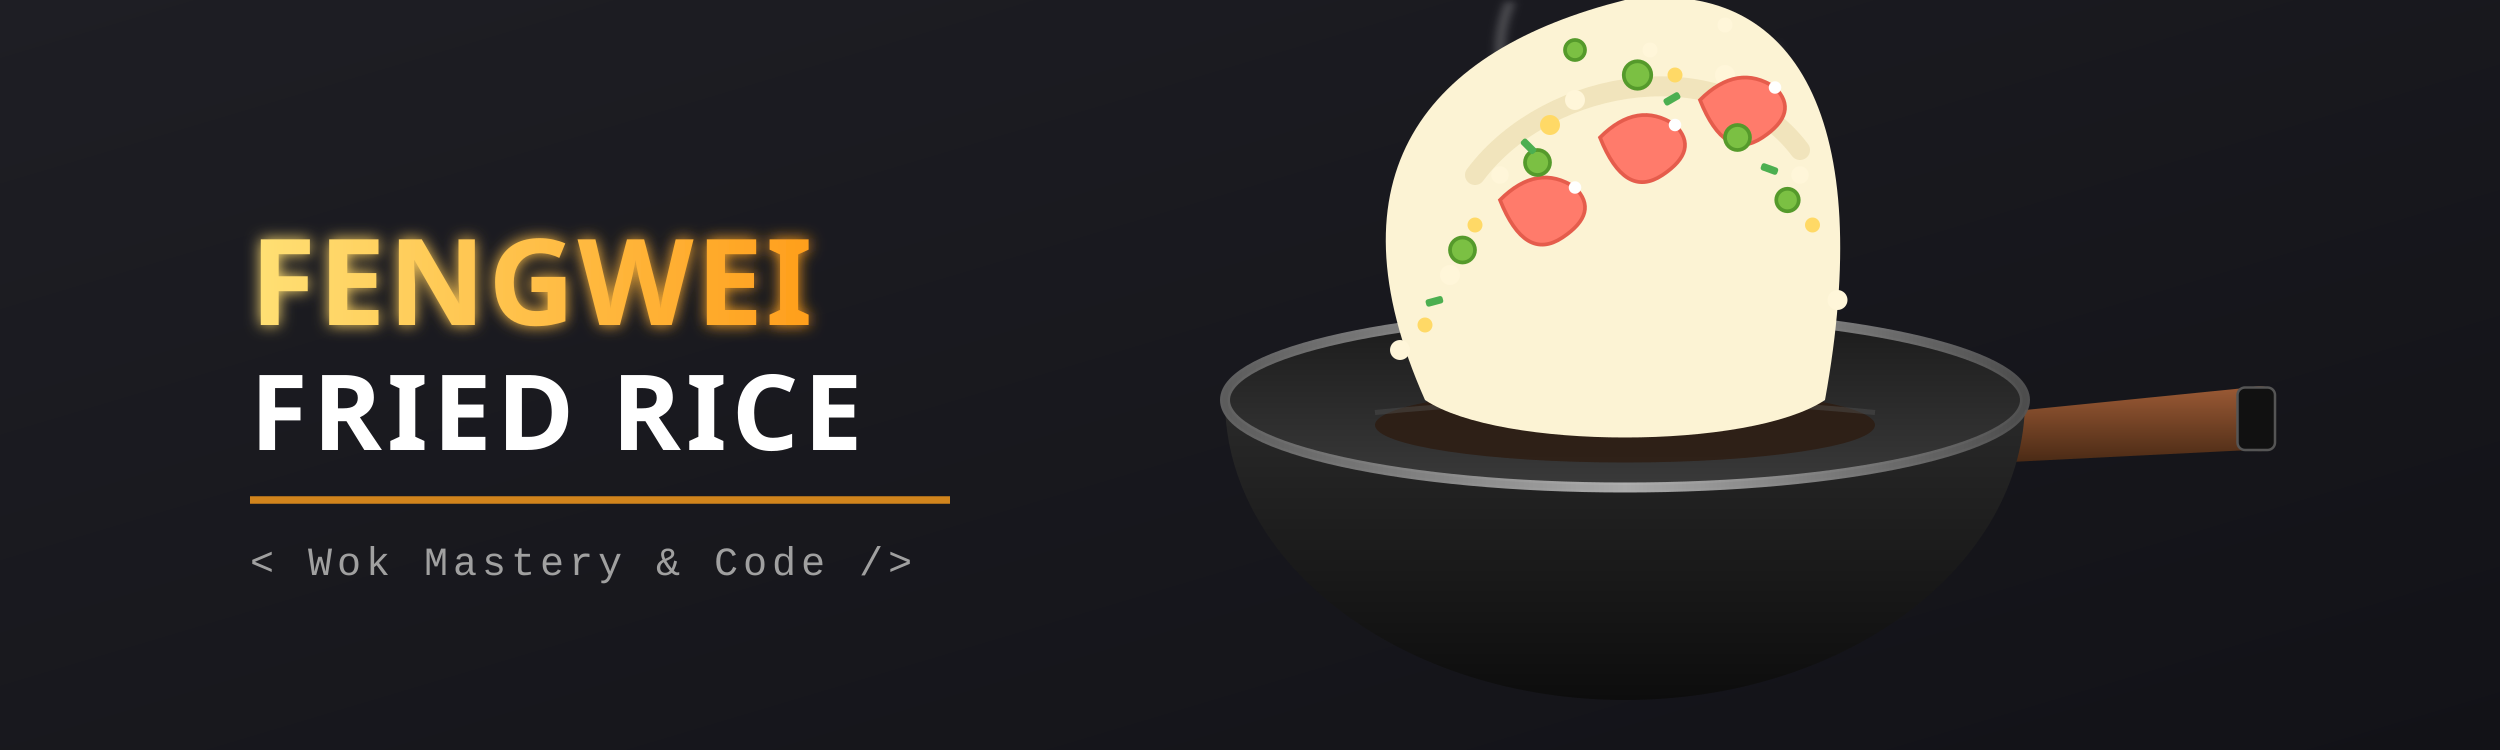
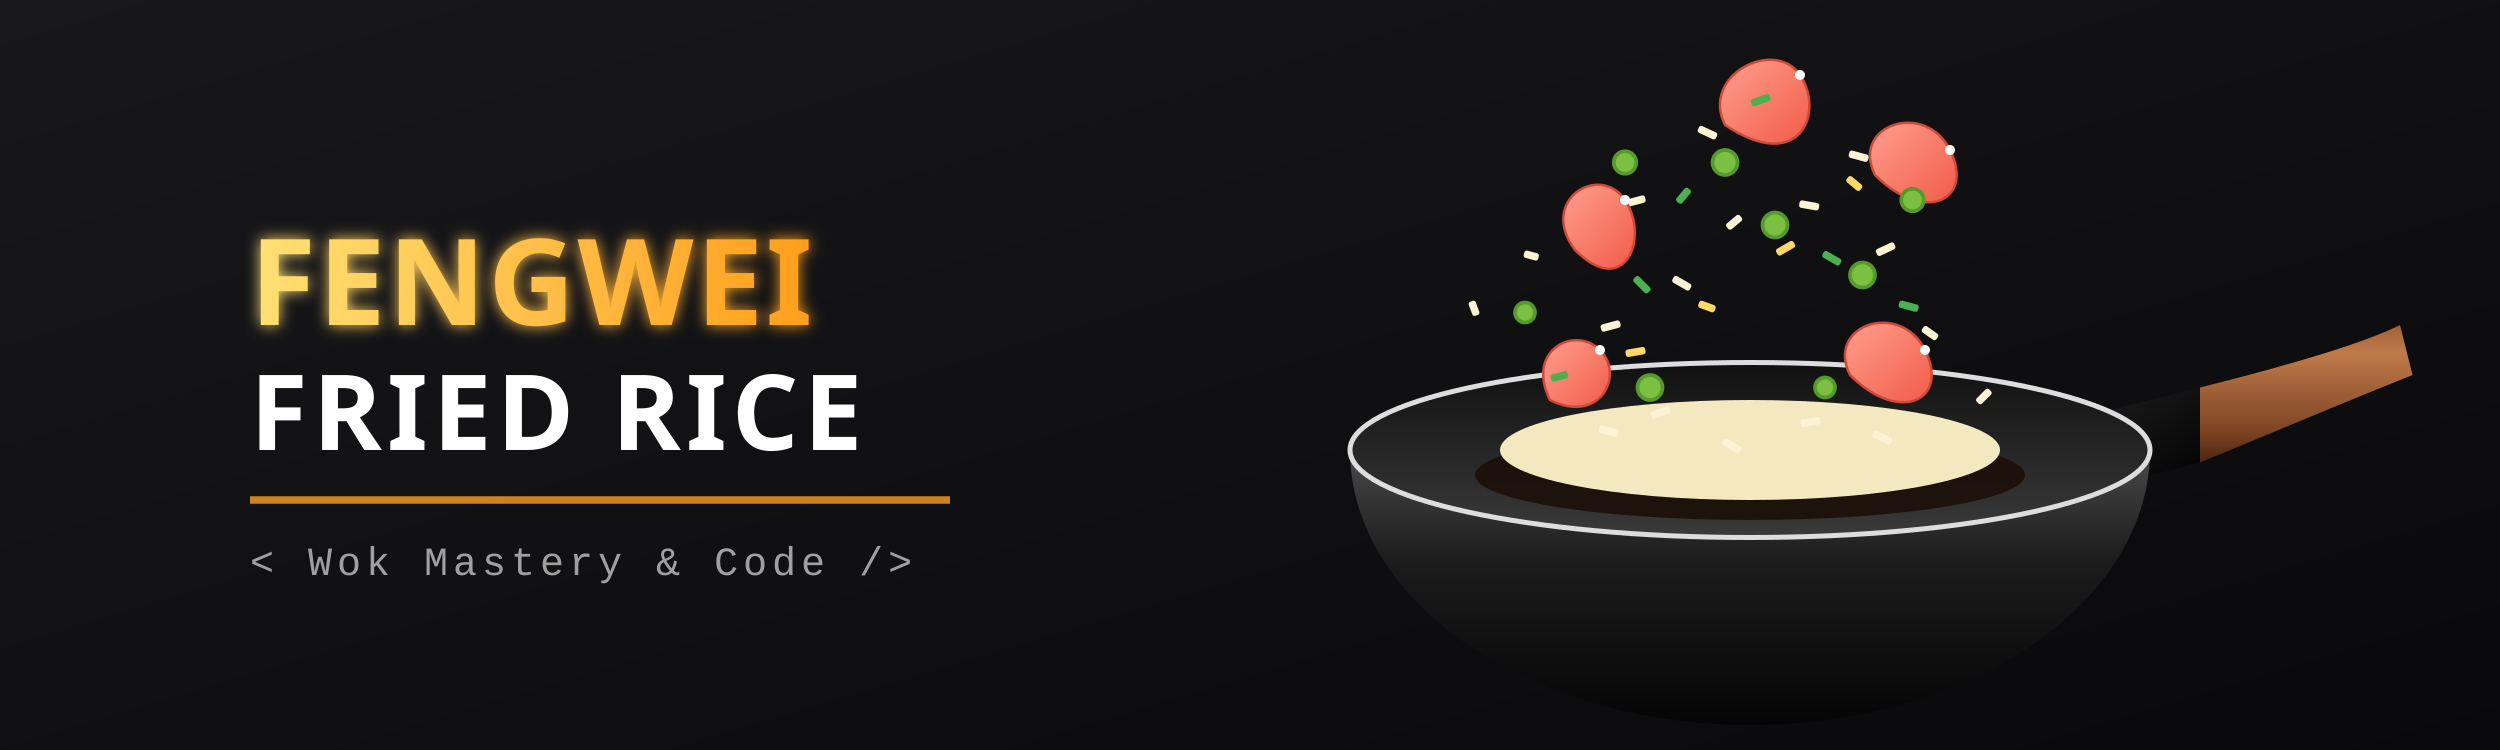
<svg xmlns="http://www.w3.org/2000/svg" width="1000" height="300" viewBox="0 0 1000 300">
  <defs>
    <linearGradient id="bgGrad" x1="0%" y1="0%" x2="100%" y2="100%">
-       <stop offset="0%" stop-color="#1e1e24" />
-       <stop offset="100%" stop-color="#121217" />
+       <stop offset="0%" stop-color="#18181b" />
+       <stop offset="100%" stop-color="#09090b" />
+     </linearGradient>
+     <linearGradient id="wokBody" x1="0%" y1="0%" x2="0%" y2="100%">
+       <stop offset="0%" stop-color="#4a4a4a" />
+       <stop offset="40%" stop-color="#1c1c1c" />
+       <stop offset="100%" stop-color="#050505" />
    </linearGradient>
    <linearGradient id="wokInner" x1="0%" y1="0%" x2="0%" y2="100%">
-       <stop offset="0%" stop-color="#1a1a1a" />
+       <stop offset="0%" stop-color="#111" />
      <stop offset="100%" stop-color="#3a3a3a" />
    </linearGradient>
-     <linearGradient id="wokBody" x1="0%" y1="0%" x2="0%" y2="100%">
-       <stop offset="0%" stop-color="#2a2a2a" />
-       <stop offset="100%" stop-color="#0d0d0d" />
+     <linearGradient id="metalNeck" x1="0%" y1="0%" x2="100%" y2="100%">
+       <stop offset="0%" stop-color="#222" />
+       <stop offset="100%" stop-color="#000" />
    </linearGradient>
-     <linearGradient id="rim" x1="0%" y1="0%" x2="100%" y2="0%">
-       <stop offset="0%" stop-color="#666" />
-       <stop offset="50%" stop-color="#bbb" />
-       <stop offset="100%" stop-color="#555" />
+     <linearGradient id="woodHandle" x1="0%" y1="0%" x2="0%" y2="100%">
+       <stop offset="0%" stop-color="#a06037" />
+       <stop offset="20%" stop-color="#c07b4b" />
+       <stop offset="80%" stop-color="#7a4121" />
+       <stop offset="100%" stop-color="#4a2510" />
    </linearGradient>
-     <linearGradient id="handleGrad" x1="0%" y1="0%" x2="0%" y2="100%">
-       <stop offset="0%" stop-color="#9b5a35" />
-       <stop offset="100%" stop-color="#4a2a15" />
+     <linearGradient id="shrimpColor" x1="0%" y1="0%" x2="100%" y2="100%">
+       <stop offset="0%" stop-color="#ff9e8e" />
+       <stop offset="100%" stop-color="#f25c48" />
    </linearGradient>
    <linearGradient id="textGrad" x1="0%" y1="0%" x2="100%" y2="0%">
      <stop offset="0%" stop-color="#ffdf73" />
      <stop offset="100%" stop-color="#ff9f1c" />
    </linearGradient>
    <filter id="glow" x="-20%" y="-20%" width="140%" height="140%">
      <feGaussianBlur stdDeviation="3" result="blur" />
      <feMerge>
        <feMergeNode in="blur" />
        <feMergeNode in="SourceGraphic" />
      </feMerge>
-     </filter>
-     <filter id="blurSteam">
-       <feGaussianBlur stdDeviation="2" />
    </filter>
  </defs>
  <rect width="1000" height="300" fill="url(#bgGrad)" />
  <g transform="translate(100, 150)">
    <text x="0" y="-20" font-family="'Arial Black', sans-serif" font-size="48" font-weight="900" fill="url(#textGrad)" filter="url(#glow)" letter-spacing="1">
      FENGWEI
    </text>
    <text x="0" y="30" font-family="'Arial Black', sans-serif" font-size="42" font-weight="900" fill="#ffffff" letter-spacing="2">
      FRIED RICE
    </text>
    <line x1="0" y1="50" x2="280" y2="50" stroke="#ff9f1c" stroke-width="3" opacity="0.8" />
    <text x="0" y="80" font-family="'Courier New', monospace" font-size="16" fill="#a0a0a0" letter-spacing="2">
      &lt; Wok Mastery &amp; Code /&gt;
    </text>
  </g>
-   <g transform="translate(650, 150)">
-     <ellipse cx="0" cy="80" rx="120" ry="25" fill="#ff4500" opacity="0.25">
-       <animate attributeName="opacity" values="0.15;0.35;0.15" dur="0.8s" repeatCount="indefinite" />
-       <animate attributeName="ry" values="25;30;25" dur="0.6s" repeatCount="indefinite" />
-     </ellipse>
-     <g opacity="0.3" fill="none" stroke="#fff" stroke-width="3" stroke-linecap="round" filter="url(#blurSteam)">
-       <path d="M -40 -100 Q -60 -130 -40 -160">
-         <animate attributeName="opacity" values="0.5;0" dur="2s" repeatCount="indefinite" />
-         <animateTransform attributeName="transform" type="translate" values="0,0; 0,-20" dur="2s" repeatCount="indefinite" />
-       </path>
-       <path d="M 20 -90 Q 0 -120 20 -150">
-         <animate attributeName="opacity" values="0.4;0" dur="2.5s" repeatCount="indefinite" />
-         <animateTransform attributeName="transform" type="translate" values="0,0; 0,-20" dur="2.5s" repeatCount="indefinite" />
-       </path>
-       <path d="M 60 -70 Q 40 -100 60 -130">
-         <animate attributeName="opacity" values="0.3;0" dur="2.2s" repeatCount="indefinite" />
-         <animateTransform attributeName="transform" type="translate" values="0,0; 0,-20" dur="2.2s" repeatCount="indefinite" />
-       </path>
+   <g transform="translate(700, 180)">
+     <g>
+       <animateTransform attributeName="transform" type="translate" values="0,0; -4,2; 4,-2; 0,0" dur="0.6s" repeatCount="indefinite" />
+       <path d="M 120 -10 L 180 -25 L 180 5 L 120 20 Z" fill="url(#metalNeck)" />
+       <path d="M 180 -25 Q 240 -40 260 -50 L 265 -30 Q 240 -20 180 5 Z" fill="url(#woodHandle)" />
+       <path d="M -160 0 A 160 110 0 0 0 160 0 Z" fill="url(#wokBody)" />
+       <ellipse cx="0" cy="0" rx="160" ry="35" fill="url(#wokInner)" stroke="#ddd" stroke-width="2" />
+       <ellipse cx="0" cy="10" rx="110" ry="18" fill="#1c1008" opacity="0.9" />
+       <path d="M -60 5 Q 0 -5 60 5" fill="none" stroke="#555" stroke-width="2" opacity="0.6" />
    </g>
    <g>
-       <animateTransform attributeName="transform" type="translate" values="0,0; -3,-2; 4,1; 0,0" dur="0.5s" repeatCount="indefinite" />
-       <path d="M 150 15 L 250 5 Q 260 3 260 10 L 260 25 Q 260 32 250 30 L 150 35 Z" fill="url(#handleGrad)" />
-       <rect x="245" y="5" width="15" height="25" rx="3" fill="#111" stroke="#555" stroke-width="1" />
-       <path d="M -160 10 A 160 120 0 0 0 160 10 Z" fill="url(#wokBody)" />
-       <ellipse cx="0" cy="10" rx="160" ry="35" fill="url(#wokInner)" stroke="#000" stroke-width="2" />
-       <ellipse cx="0" cy="10" rx="160" ry="35" fill="none" stroke="url(#rim)" stroke-width="4" opacity="0.9" />
-       <ellipse cx="0" cy="20" rx="100" ry="15" fill="#2d1b10" opacity="0.8" />
-       <path d="M -100 15 Q 0 5 100 15" stroke="#555" stroke-width="2" fill="none" opacity="0.4" />
-     </g>
-     <g>
-       <animateTransform attributeName="transform" type="translate" values="0,10; -15,-30; 0,10" dur="0.8s" repeatCount="indefinite" />
-       <path d="M -80 10                 C -120 -80 -80 -130 0 -150                 C 70 -160 100 -100 80 10                 C 50 30 -50 30 -80 10 Z" fill="#fcf3d4" />
-       <path d="M -60 -80 C -30 -120 40 -130 70 -90" fill="none" stroke="#e6d5a3" stroke-width="8" stroke-linecap="round" opacity="0.5" />
-       <g fill="#fff6d9">
-         <circle cx="-70" cy="-40" r="4" />
-         <circle cx="-50" cy="-80" r="3.5" />
-         <circle cx="-20" cy="-110" r="4" />
-         <circle cx="10" cy="-130" r="3" />
-         <circle cx="40" cy="-120" r="4" />
-         <circle cx="70" cy="-80" r="3.5" />
-         <circle cx="85" cy="-30" r="4" />
-         <circle cx="40" cy="-140" r="3" />
-         <circle cx="-90" cy="-10" r="4" />
+       <animateTransform attributeName="transform" type="translate" values="0,5; -10,-25; 0,5" dur="0.8s" repeatCount="indefinite" />
+       <ellipse cx="0" cy="0" rx="100" ry="20" fill="#f4e8c1" />
+       <g fill="#fcf3d4">
+         <rect x="-60" y="-10" width="8" height="3" transform="rotate(15 -60 -10)" rx="1" />
+         <rect x="-40" y="-15" width="8" height="3" transform="rotate(-20 -40 -15)" rx="1" />
+         <rect x="-10" y="-5" width="8" height="3" transform="rotate(30 -10 -5)" rx="1" />
+         <rect x="20" y="-12" width="8" height="3" transform="rotate(-10 20 -12)" rx="1" />
+         <rect x="50" y="-8" width="8" height="3" transform="rotate(25 50 -8)" rx="1" />
+         <rect x="-80" y="-30" width="7" height="3" transform="rotate(45 -80 -30)" rx="1" />
+         <rect x="-60" y="-50" width="8" height="3" transform="rotate(-15 -60 -50)" rx="1" />
+         <rect x="-30" y="-70" width="8" height="3" transform="rotate(30 -30 -70)" rx="1" />
+         <rect x="-10" y="-90" width="7" height="3" transform="rotate(-40 -10 -90)" rx="1" />
+         <rect x="20" y="-100" width="8" height="3" transform="rotate(10 20 -100)" rx="1" />
+         <rect x="50" y="-80" width="8" height="3" transform="rotate(-25 50 -80)" rx="1" />
+         <rect x="70" y="-50" width="7" height="3" transform="rotate(35 70 -50)" rx="1" />
+         <rect x="-50" y="-100" width="8" height="3" transform="rotate(-15 -50 -100)" rx="1" />
+         <rect x="-20" y="-130" width="8" height="3" transform="rotate(25 -20 -130)" rx="1" />
+         <rect x="10" y="-140" width="7" height="3" transform="rotate(-30 10 -140)" rx="1" />
+         <rect x="40" y="-120" width="8" height="3" transform="rotate(15 40 -120)" rx="1" />
+         <rect x="-110" y="-60" width="6" height="3" transform="rotate(70 -110 -60)" rx="1" />
+         <rect x="90" y="-20" width="7" height="3" transform="rotate(-45 90 -20)" rx="1" />
+         <rect x="-90" y="-80" width="6" height="3" transform="rotate(15 -90 -80)" rx="1" />
      </g>
      <g fill="#ffd966">
-         <circle cx="-60" cy="-60" r="3" />
-         <circle cx="-30" cy="-100" r="4" />
-         <circle cx="20" cy="-120" r="3" />
-         <circle cx="50" cy="-100" r="4.5" />
-         <circle cx="75" cy="-60" r="3" />
-         <circle cx="-80" cy="-20" r="3" />
+         <rect x="-50" y="-40" width="8" height="3" transform="rotate(-10 -50 -40)" rx="1" />
+         <rect x="-20" y="-60" width="7" height="3" transform="rotate(20 -20 -60)" rx="1" />
+         <rect x="10" y="-80" width="8" height="3" transform="rotate(-30 10 -80)" rx="1" />
+         <rect x="40" y="-110" width="7" height="3" transform="rotate(40 40 -110)" rx="1" />
+         <rect x="-70" y="-90" width="8" height="3" transform="rotate(-20 -70 -90)" rx="1" />
      </g>
-       <g fill="#ff7b6b" stroke="#e55c4c" stroke-width="1.5">
-         <path d="M -50 -70 Q -35 -85 -20 -75 Q -10 -65 -25 -55 Q -40 -45 -50 -70 Z" />
-         <circle cx="-20" cy="-75" r="2.5" fill="#fff" stroke="none" />
-         <path d="M 30 -110 Q 45 -125 60 -115 Q 70 -105 55 -95 Q 40 -85 30 -110 Z" />
-         <circle cx="60" cy="-115" r="2.5" fill="#fff" stroke="none" />
-         <path d="M -10 -95 Q 5 -110 20 -100 Q 30 -90 15 -80 Q 0 -70 -10 -95 Z" />
-         <circle cx="20" cy="-100" r="2.5" fill="#fff" stroke="none" />
+       <g fill="url(#shrimpColor)" stroke="#d14937" stroke-width="1">
+         <path d="M -80 -20 C -90 -40 -70 -50 -60 -40 C -50 -30 -60 -10 -80 -20 Z" />
+         <circle cx="-60" cy="-40" r="2" fill="#fff" stroke="none" />
+         <path d="M -70 -80 C -85 -100 -60 -115 -50 -100 C -40 -85 -50 -60 -70 -80 Z" />
+         <circle cx="-50" cy="-100" r="2" fill="#fff" stroke="none" />
+         <path d="M -10 -130 C -20 -150 10 -165 20 -150 C 30 -135 20 -110 -10 -130 Z" />
+         <circle cx="20" cy="-150" r="2" fill="#fff" stroke="none" />
+         <path d="M 50 -110 C 40 -130 70 -140 80 -120 C 90 -100 70 -90 50 -110 Z" />
+         <circle cx="80" cy="-120" r="2" fill="#fff" stroke="none" />
+         <path d="M 40 -30 C 30 -50 60 -60 70 -40 C 80 -20 60 -10 40 -30 Z" />
+         <circle cx="70" cy="-40" r="2" fill="#fff" stroke="none" />
      </g>
      <g fill="#7bc043" stroke="#559a2b" stroke-width="1.5">
-         <circle cx="-35" cy="-85" r="5" />
-         <circle cx="5" cy="-120" r="5.5" />
-         <circle cx="45" cy="-95" r="5" />
-         <circle cx="65" cy="-70" r="4.5" />
-         <circle cx="-65" cy="-50" r="5" />
-         <circle cx="-20" cy="-130" r="4" />
+         <circle cx="-40" cy="-25" r="5" />
+         <circle cx="-10" cy="-115" r="5" />
+         <circle cx="45" cy="-70" r="5" />
+         <circle cx="-90" cy="-55" r="4" />
+         <circle cx="65" cy="-100" r="4.5" />
+         <circle cx="-50" cy="-115" r="4.5" />
+         <circle cx="30" cy="-25" r="4" />
+         <circle cx="10" cy="-90" r="5" />
      </g>
      <g fill="#4caf50">
-         <rect x="-40" y="-95" width="7" height="3" transform="rotate(45 -40 -95)" rx="1" />
-         <rect x="15" y="-110" width="7" height="3" transform="rotate(-30 15 -110)" rx="1" />
-         <rect x="55" y="-85" width="7" height="3" transform="rotate(20 55 -85)" rx="1" />
+         <rect x="-45" y="-70" width="8" height="3" transform="rotate(45 -45 -70)" rx="1" />
+         <rect x="0" y="-140" width="8" height="3" transform="rotate(-20 0 -140)" rx="1" />
+         <rect x="60" y="-60" width="8" height="3" transform="rotate(15 60 -60)" rx="1" />
+         <rect x="-30" y="-100" width="7" height="3" transform="rotate(-50 -30 -100)" rx="1" />
+         <rect x="30" y="-80" width="8" height="3" transform="rotate(30 30 -80)" rx="1" />
        <rect x="-80" y="-30" width="7" height="3" transform="rotate(-15 -80 -30)" rx="1" />
      </g>
    </g>
  </g>
</svg>
